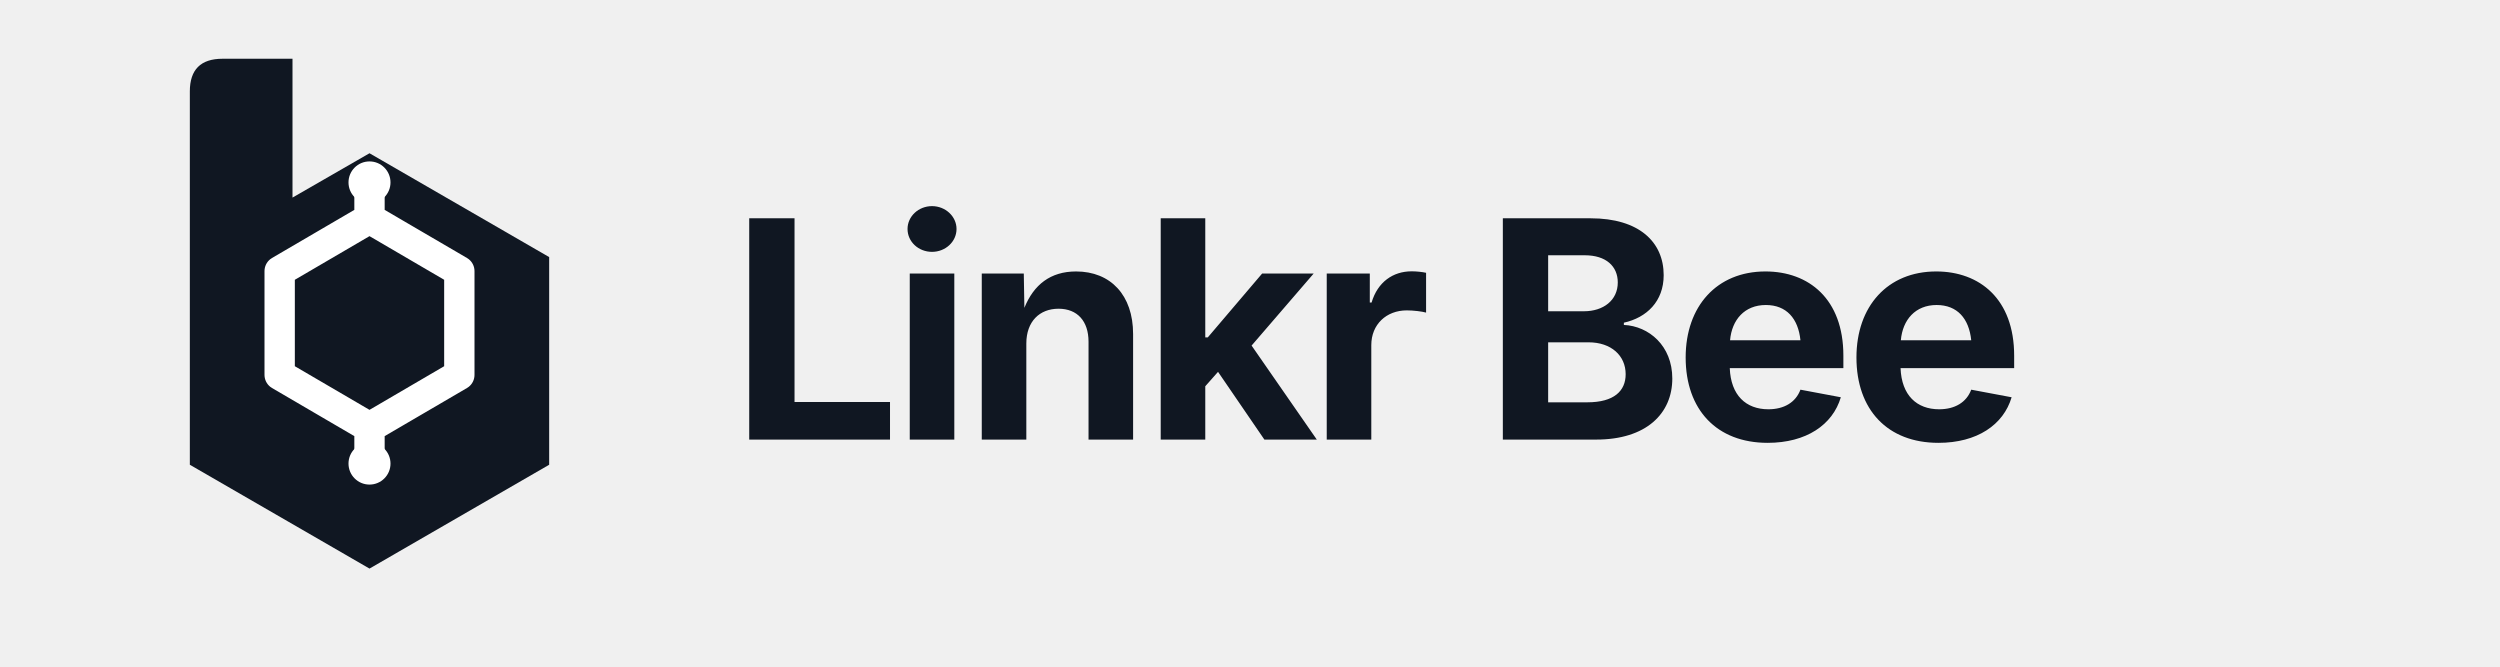
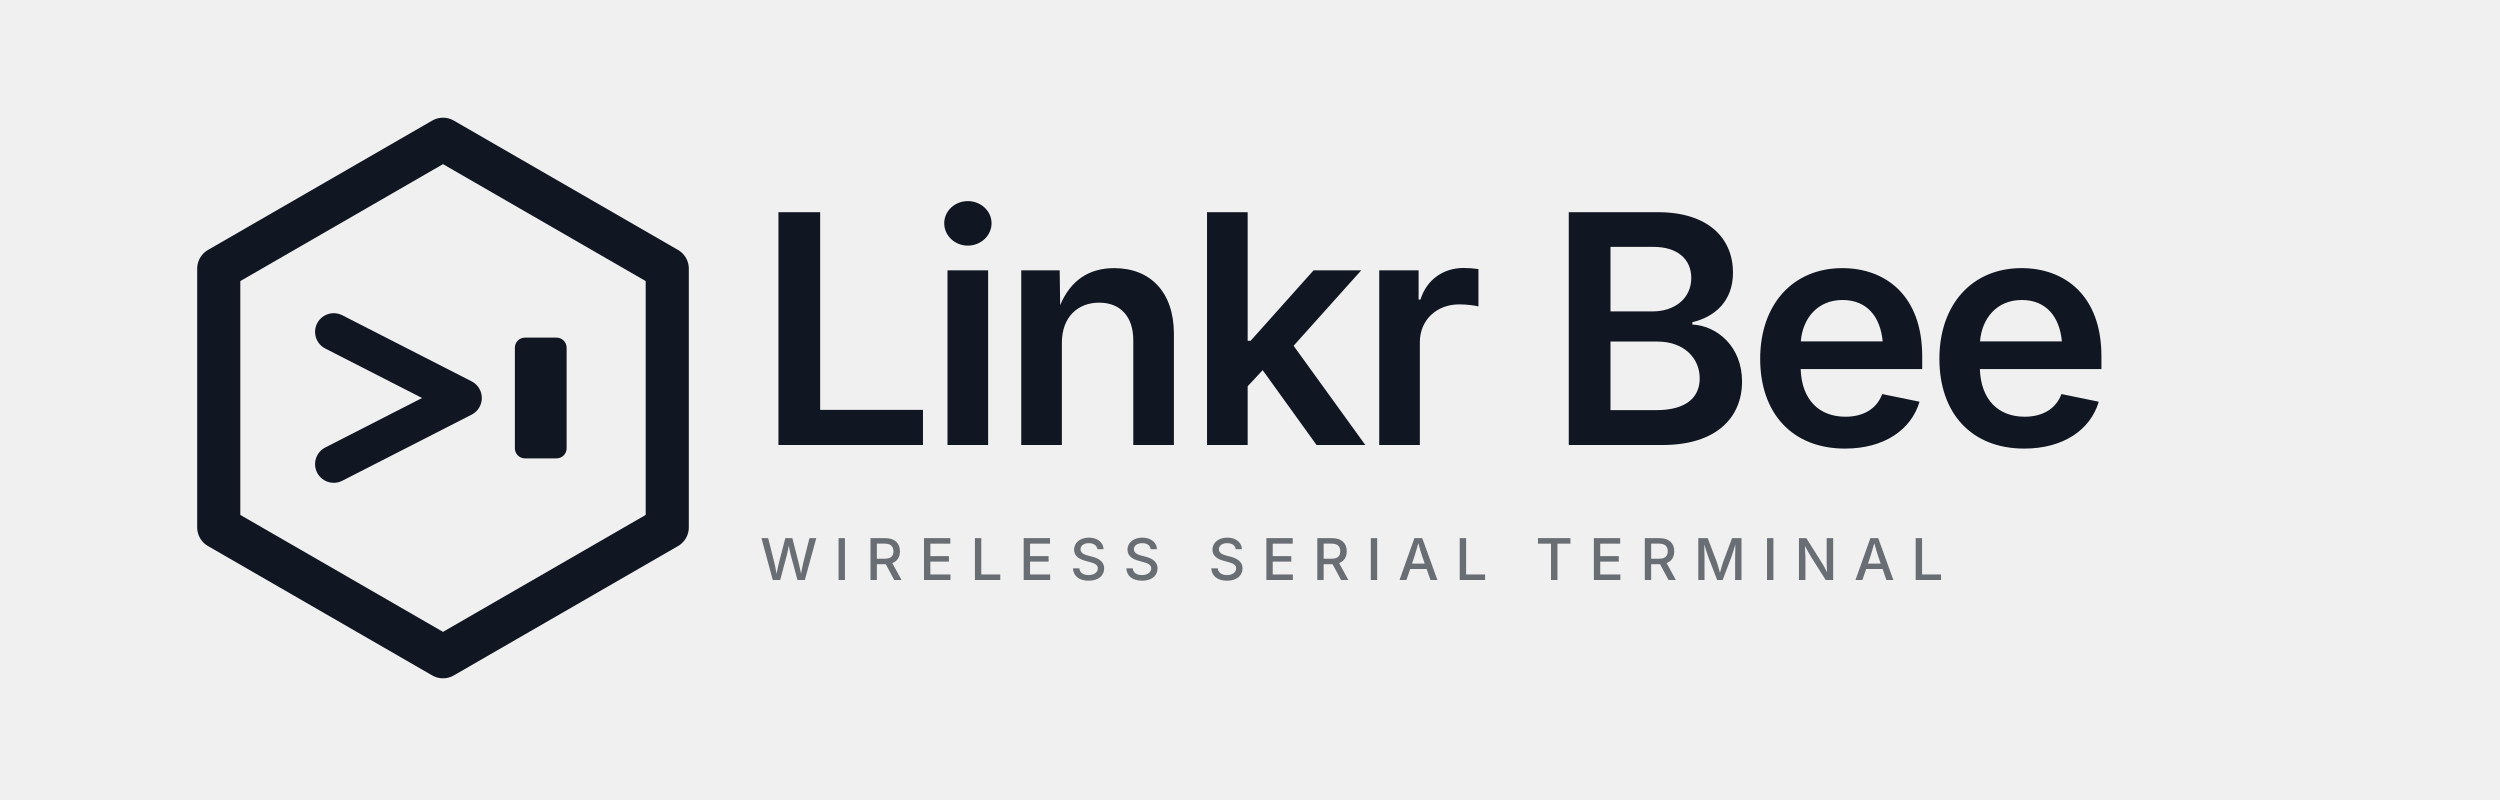
- <svg xmlns="http://www.w3.org/2000/svg" viewBox="0 0 1200 320" role="img" aria-labelledby="title desc">
-   <g transform="translate(34 17) scale(.56)">
-     <path d="M102 48Q102 20 130 20H190V139L256 101L410 190V368L256 457L102 368Z" fill="#101722" />
-     <path d="M256 157L333 202V291L256 336L179 291V202ZM256 130V157M256 336V363" fill="none" stroke="#FFFFFF" stroke-width="26" stroke-linecap="round" stroke-linejoin="round" />
-     <circle cx="256" cy="126" r="18" fill="#FFFFFF" />
-     <circle cx="256" cy="367" r="18" fill="#FFFFFF" />
+ <svg xmlns="http://www.w3.org/2000/svg" viewBox="0 0 1000 320" width="1000" height="320" role="img" aria-labelledby="t">
+   <g transform="translate(30 12) scale(0.575)">
+     <path d="M256 76 L412 166 L412 346 L256 436 L100 346 L100 166 Z" fill="none" stroke="#101722" stroke-width="30" stroke-linejoin="round" />
+     <path d="M180 210 L270 256 L180 302" fill="none" stroke="#101722" stroke-width="26" stroke-linecap="round" stroke-linejoin="round" />
+     <rect x="306" y="214" width="36" height="84" rx="7" fill="#101722" />
  </g>
-   <text x="350" y="211" fill="#101722" font-family="Inter, 'Avenir Next', ui-sans-serif, system-ui, sans-serif" font-size="146" font-weight="720" letter-spacing="-5">Linkr Bee</text>
+   <text x="302" y="178" fill="#101722" font-family="Inter, 'SF Pro Display', 'PingFang SC', ui-sans-serif, system-ui, sans-serif" font-size="128" font-weight="600" letter-spacing="-4">Linkr Bee</text>
+   <text x="304" y="232" fill="#101722" fill-opacity="0.6" font-family="Inter, 'SF Pro Display', 'PingFang SC', ui-sans-serif, system-ui, sans-serif" font-size="23" font-weight="500" letter-spacing="6.5">WIRELESS SERIAL TERMINAL</text>
</svg>
